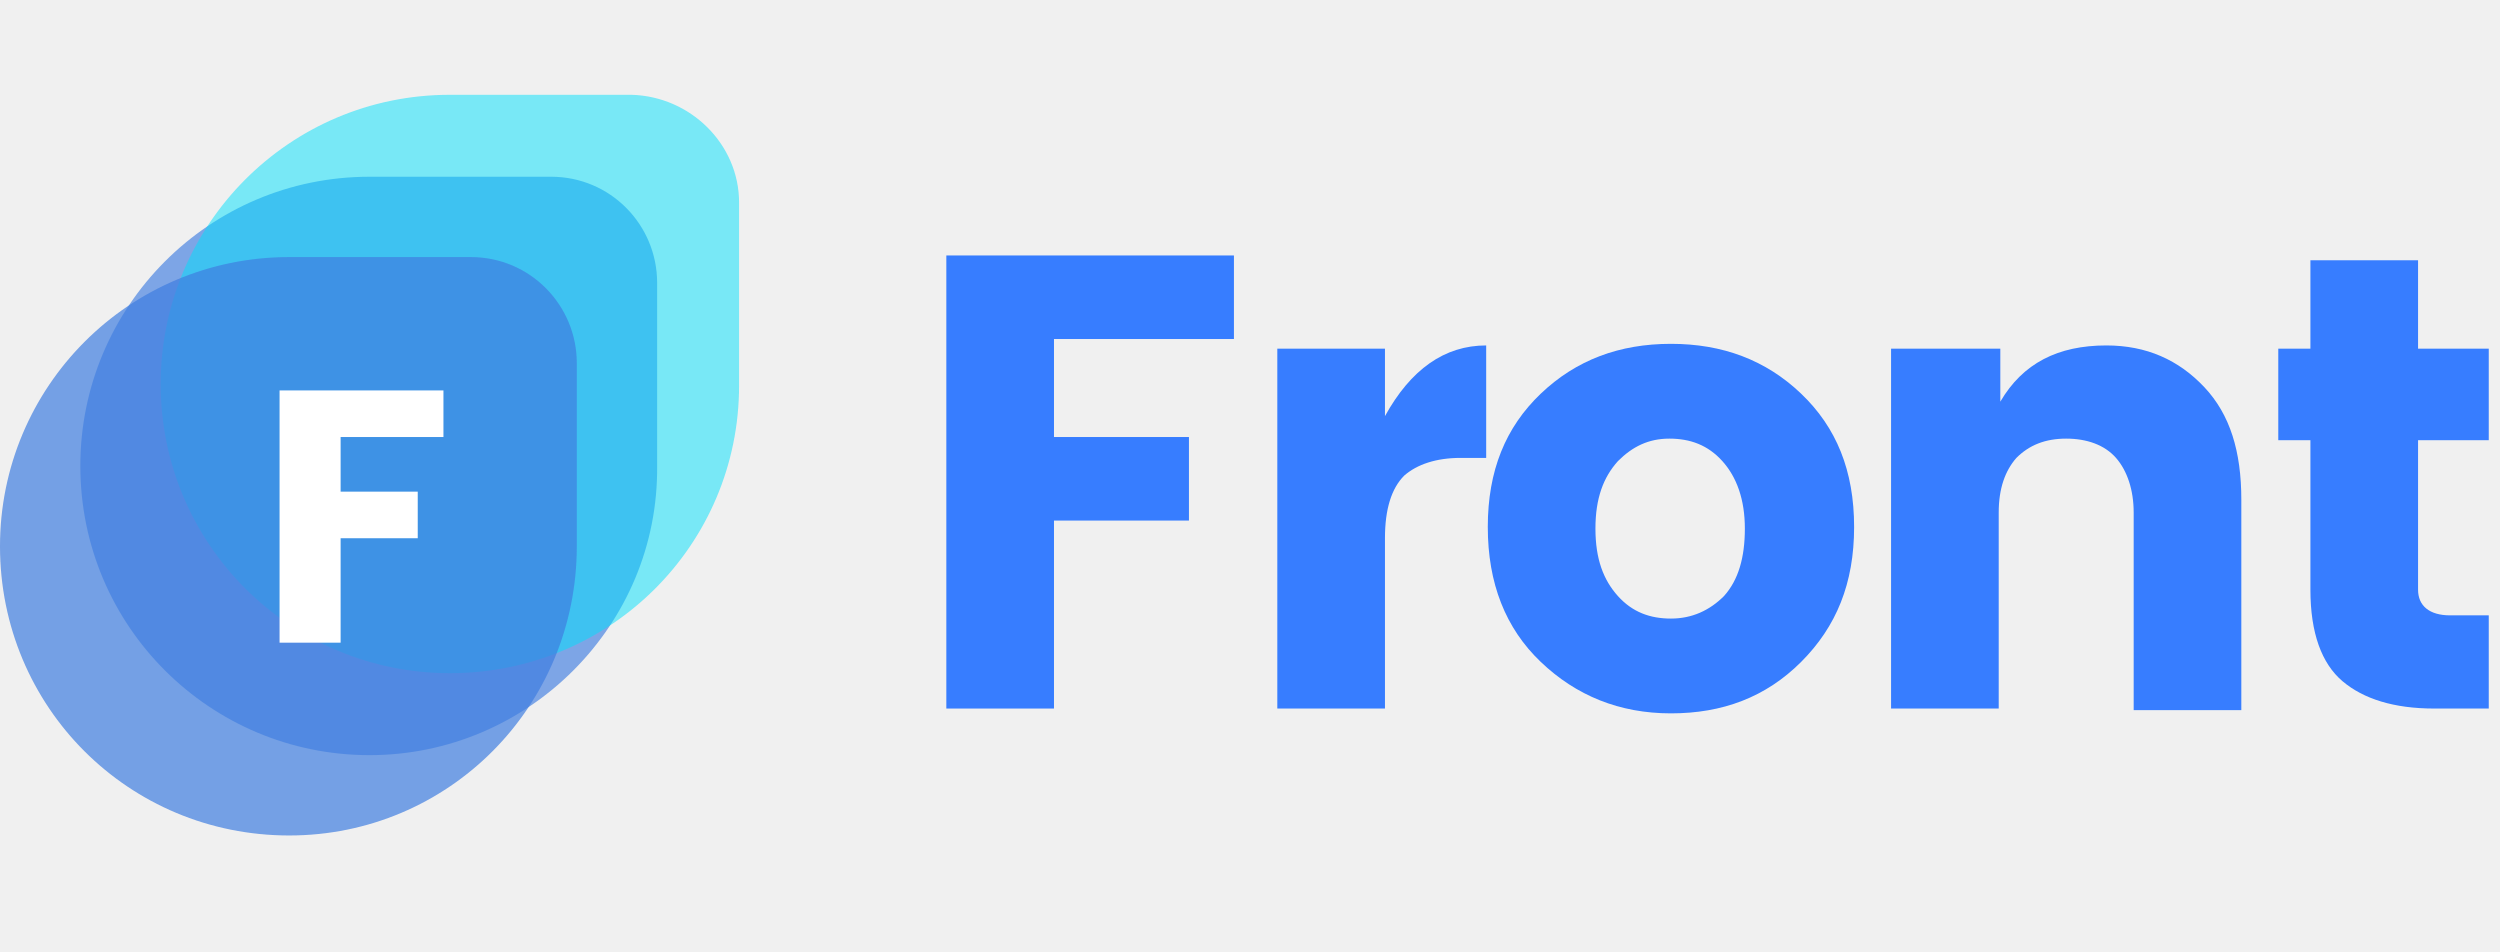
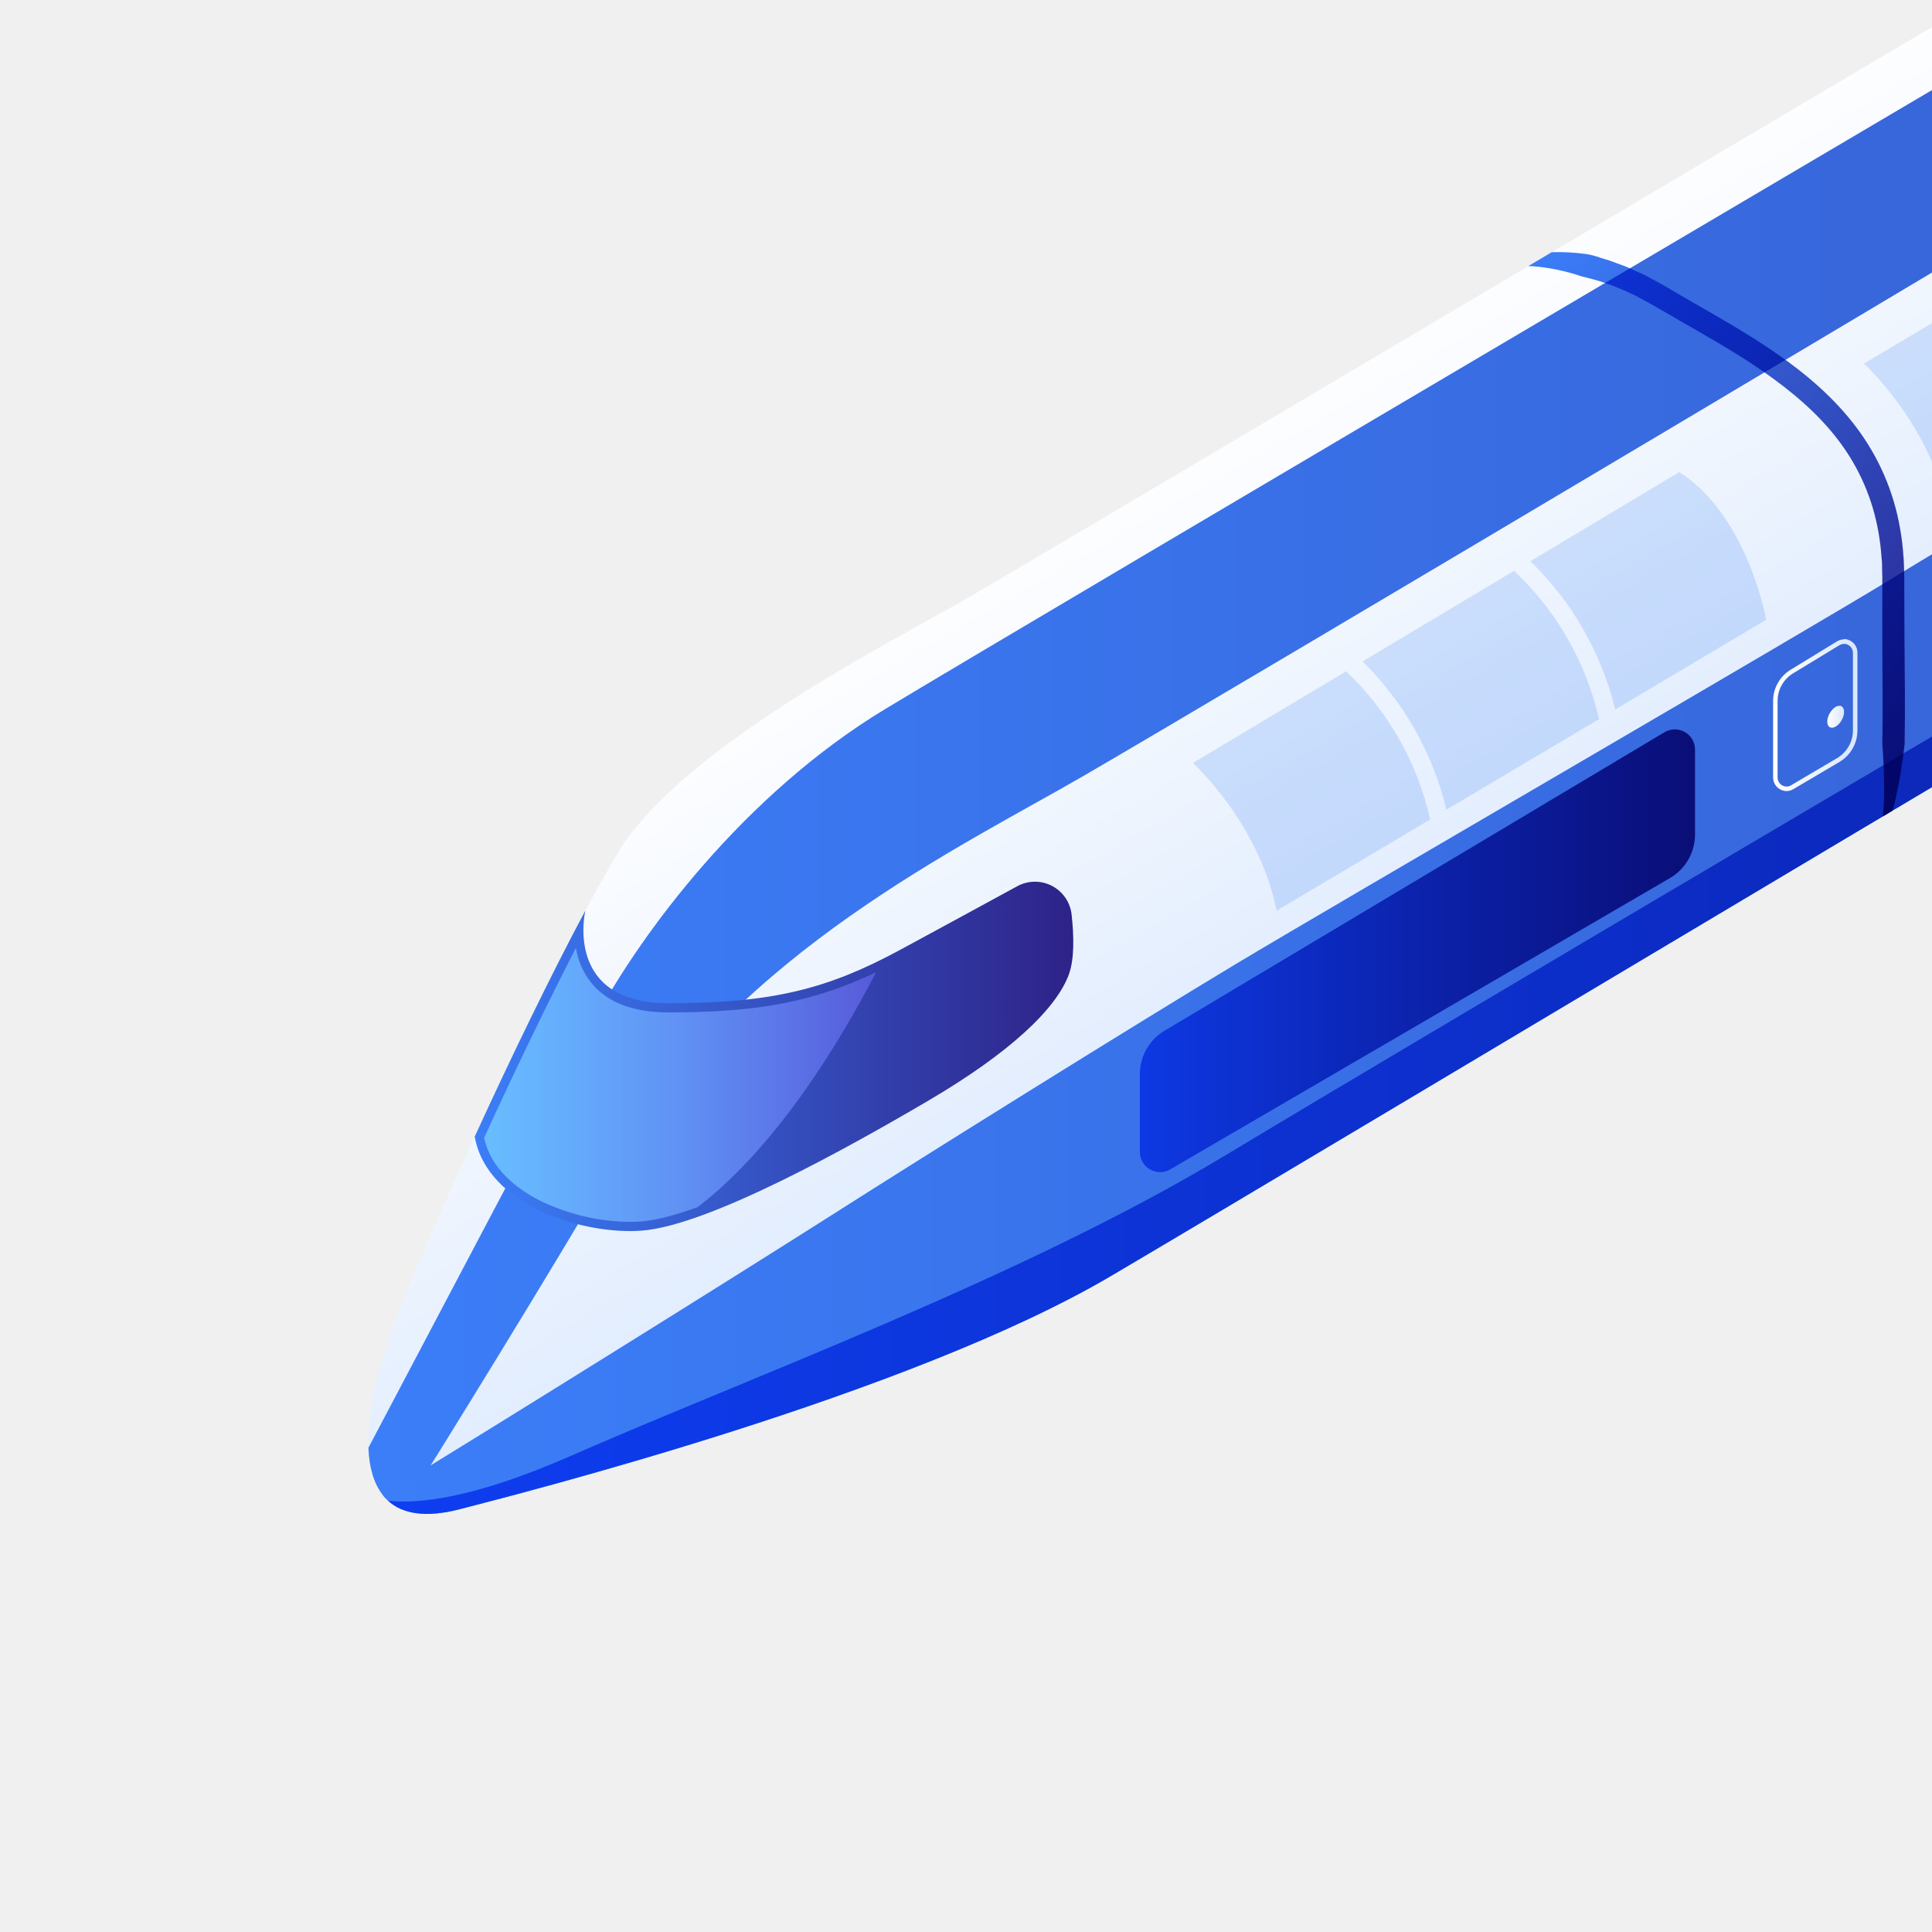
- <svg xmlns="http://www.w3.org/2000/svg" x="0px" y="0px" width="155.6px" height="59.2px" viewBox="0 0 155.6 59.2" style="enable-background:new 0 0 155.6 59.2;" xml:space="preserve">
-   <style type="text/css">
- 	.logo-0{fill:#377DFF;}
- 	.logo-1{fill:#3F7DE0;}
- 	.logo-2{fill:#00DFFC;}
- 	.logo-3{fill:#FFFFFF;}
- </style>
-   <g>
-     <path class="logo-0 fill-primary" d="M58.9,44.1V15.9h17.9v5.2H65.6v6.1H74v5.2h-8.4v11.7H58.9z" />
-     <path class="logo-0 fill-primary" d="M86.2,21.7v4.2c1.6-2.9,3.7-4.4,6.3-4.4v7h-1.6c-1.5,0-2.7,0.4-3.5,1.1c-0.8,0.8-1.2,2.1-1.2,3.9v10.6h-6.7   V21.7H86.2z" />
-     <path class="logo-0 fill-primary" d="M95.9,41.2c-2.2-2.1-3.3-4.9-3.3-8.4c0-3.5,1.1-6.2,3.3-8.3c2.2-2.1,4.9-3.1,8.1-3.1s5.9,1,8.1,3.1   c2.2,2.1,3.3,4.8,3.3,8.3c0,3.5-1.1,6.2-3.3,8.4s-4.9,3.2-8.1,3.2S98.1,43.3,95.9,41.2z M107.3,37.1c0.9-1,1.3-2.4,1.3-4.2   s-0.5-3.2-1.4-4.2c-0.9-1-2-1.4-3.3-1.4s-2.3,0.5-3.2,1.4c-0.9,1-1.4,2.3-1.4,4.2s0.5,3.2,1.4,4.2s2,1.4,3.3,1.4   S106.4,38,107.3,37.1z" />
-     <path class="logo-0 fill-primary" d="M124.5,21.7V25c1.4-2.4,3.6-3.5,6.6-3.5c2.5,0,4.5,0.9,6.1,2.6c1.6,1.7,2.3,4,2.3,7v13.1h-6.7V31.9   c0-1.4-0.4-2.6-1.1-3.4c-0.7-0.8-1.8-1.2-3.1-1.2c-1.3,0-2.3,0.4-3.1,1.2c-0.7,0.8-1.1,1.9-1.1,3.4v12.2h-6.7V21.7H124.5z" />
-     <path class="logo-0 fill-primary" d="M152.5,38.3h2.4v5.8h-3.4c-2.5,0-4.4-0.6-5.7-1.7c-1.3-1.1-2-3-2-5.7v-9.3h-2v-5.7h2v-5.5h6.7v5.5h4.4v5.7   h-4.4v9.3C150.5,37.7,151.2,38.3,152.5,38.3z" />
-   </g>
-   <path class="logo-1" opacity=".65" d="M23,47L23,47c-9.9,0-18-8-18-18v0c0-9.9,8-18,18-18h11.3c3.7,0,6.6,3,6.6,6.6V29C41,38.9,32.9,47,23,47z" />
-   <path class="logo-2" opacity=".5" d="M28,41.9L28,41.9c-9.9,0-18-8-18-18v0c0-9.9,8-18,18-18h11.3C43,6,46,9,46,12.6V24C46,33.9,38,41.9,28,41.9z" />
-   <path class="logo-1 fill-primary" opacity=".7" d="M18,52L18,52C8,52,0,44,0,34v0c0-9.9,8-18,18-18h11.3c3.7,0,6.6,3,6.6,6.6V34C35.9,44,27.9,52,18,52z" />
-   <g>
-     <path class="logo-3" d="M17.4,40V24.3h10.2v2.9h-6.4v3.4h4.8v2.9h-4.8V40H17.4z" />
+ <svg xmlns="http://www.w3.org/2000/svg" xmlns:xlink="http://www.w3.org/1999/xlink" viewBox="0 0 512 512">
+   <defs>
+     <style>.cls-1{isolation:isolate;}.cls-2{fill:url(#linear-gradient);}.cls-3{fill:url(#linear-gradient-2);}.cls-4{fill:url(#linear-gradient-3);}.cls-10,.cls-5,.cls-8{mix-blend-mode:multiply;}.cls-5{fill:url(#linear-gradient-4);}.cls-6{fill:url(#linear-gradient-5);}.cls-7{mix-blend-mode:screen;fill:url(#linear-gradient-6);}.cls-9{fill:#d8e7fd;}.cls-10{fill:url(#linear-gradient-7);}.cls-11{fill:url(#linear-gradient-8);}.cls-12{fill:url(#linear-gradient-9);}.cls-13{fill:url(#linear-gradient-10);}</style>
+     <linearGradient id="linear-gradient" x1="817.07" y1="-181.11" x2="911.26" y2="-17.97" gradientUnits="userSpaceOnUse">
+       <stop offset="0" stop-color="#fff" />
+       <stop offset="1" stop-color="#d8e7fd" />
+     </linearGradient>
+     <linearGradient id="linear-gradient-2" x1="97.63" y1="-76.02" x2="1668.26" y2="-76.02" gradientUnits="userSpaceOnUse">
+       <stop offset="0" stop-color="#3b7ef8" />
+       <stop offset="1" stop-color="#2e2288" />
+     </linearGradient>
+     <linearGradient id="linear-gradient-3" x1="101.38" y1="-55.86" x2="1675.31" y2="-55.86" xlink:href="#linear-gradient-2" />
+     <linearGradient id="linear-gradient-4" x1="102.82" y1="-55.86" x2="1675.31" y2="-55.86" xlink:href="#linear-gradient-2" />
+     <linearGradient id="linear-gradient-5" x1="125.8" y1="279.93" x2="284.44" y2="279.93" xlink:href="#linear-gradient-2" />
+     <linearGradient id="linear-gradient-6" x1="128.29" y1="287.51" x2="232.18" y2="287.51" xlink:href="#linear-gradient-2" />
+     <linearGradient id="linear-gradient-7" x1="302.08" y1="251.96" x2="449.21" y2="251.96" xlink:href="#linear-gradient-2" />
+     <linearGradient id="linear-gradient-8" x1="469.89" y1="189.53" x2="492.24" y2="189.53" xlink:href="#linear-gradient" />
+     <linearGradient id="linear-gradient-9" x1="484.23" y1="189.91" x2="488.68" y2="189.91" gradientTransform="translate(414.04 -327.25) rotate(60.7)" xlink:href="#linear-gradient" />
+     <linearGradient id="linear-gradient-10" x1="403.34" y1="72.19" x2="523.75" y2="192.6" xlink:href="#linear-gradient-2" />
+   </defs>
+   <g class="cls-1">
+     <g id="Bullet_Train" data-name="Bullet Train">
+       <path class="cls-2" d="M1669.58-492.55c-9,9-19.28,19.15-27.84,27.36-20.23,19.37-50,37.53-88,58.12-23.89,12.92-126,74-207.63,122.8-.8.47-1.59,1-2.39,1.42-47.38,28.34-87.43,52.28-100.5,59.83-20.82,12-177.75,105.23-318.79,188.74l-2.44,1.44c-99.75,59-191.1,113-220.11,129.48C668,115.87,584.77,165.27,501.53,214.83L499,216.37C410.11,269.27,321.85,322,294.34,338.2c-53.54,31.49-156,57.48-172.51,61.76-6.39,1.66-11.33,1.6-15,.19a12.34,12.34,0,0,1-5.43-4c-2.37-3.05-3.55-7.33-3.75-12.43-.44-11,3.6-25.88,9.62-40.36,4.76-11.44,11.32-26.4,18.55-42.14,9.48-20.68,20.13-42.72,29.33-59.92a0,0,0,0,0,0,0c3.07-5.74,6-10.93,8.63-15.36,16.65-27.85,74.36-56.91,92.2-67.2,8.93-5.15,78.8-46.57,149-88.18h0l6.23-3.69C479.29,26.51,546-13,556.09-18.69c20.82-11.81,224.27-132.89,243.3-143.79,4-2.29,14.51-8.43,28.82-16.81l6.28-3.69c55.45-32.55,155.64-91.67,171.92-101.8,21.41-13.32,167.75-100.5,190.36-113.82,7.78-4.59,27.71-16.36,52.48-30.95l6.17-3.64c46.48-27.38,107.06-63,137.66-80.44,48.78-27.85,78.52-41.17,102.32-41.17,7.29,0,19.93,1,34.58,2.62,14.42,1.57,30.81,3.68,45.93,5.92h0c19.66,2.92,37.18,6,45.58,8.41,7.72,2.17,19,5.78,30.28,9.5,3.5,1.15,7,2.31,10.37,3.44a18.88,18.88,0,0,1,6.08,3.35l0,0a19.16,19.16,0,0,1,5.94,8.6A19.57,19.57,0,0,1,1669.58-492.55Z" />
+       <path class="cls-3" d="M1668.26-521.53S1613-531.18,1582.84-532s-94.22,25.84-126.63,44.81-286.6,169.11-329,194.14-487,287.77-523.1,310S318.93,187.25,286.81,205.82s-91.22,46.81-122.15,99.29c-21.32,36.17-45.12,74.64-57.85,95a12.34,12.34,0,0,1-5.43-4c-2.37-3.05-3.55-7.33-3.75-12.43,15.8-30,50.49-95.72,59.89-113.31,12.29-23,39.66-59.83,76.94-82.39S578.66-15.36,614-36.35,985.2-256.72,1020.89-278.12s306.55-181.52,341.85-202,108.2-63,128.49-68.46c7-1.87,22.08-3,38.75-3.64,14.42,1.57,30.81,3.68,45.93,5.92h0c19.66,2.92,37.18,6,45.58,8.41,7.72,2.17,19,5.78,30.28,9.5,3.5,1.15,7,2.31,10.37,3.44a18.88,18.88,0,0,1,6.08,3.35Z" />
+       <path class="cls-4" d="M1669.58-492.55c-9,9-19.28,19.15-27.84,27.36-20.23,19.37-50,37.53-88,58.12s-274.83,163.46-310.52,184S772,56.68,701.83,96.64s-354,210.08-407.49,241.56-156,57.48-172.51,61.76c-9.06,2.35-15.18,1.24-19-2.27a11.75,11.75,0,0,1-1.44-1.55c29.84-18.17,95-58.82,118.31-73.68,27.06-17.25,81.49-51.16,107.67-66.9S480.84,166,502,152.94,725.33,20.36,745.56,8.25s193.33-114.43,224.56-133.5,220.4-130.47,246-145,186.2-109.88,214.16-126.83,68.41-40.26,93.1-50.86c17.85-7.66,104.36-45,150.84-65A19.57,19.57,0,0,1,1669.58-492.55Z" />
+       <path class="cls-5" d="M1669.58-492.55c-9,9-19.28,19.15-27.84,27.36-20.23,19.37-50,37.53-88,58.12s-274.83,163.46-310.52,184S772,56.68,701.83,96.64s-354,210.08-407.49,241.56-156,57.48-172.51,61.76c-9.06,2.35-15.18,1.24-19-2.27,7.81.91,22.58-.47,48.75-12,45.51-20,119.57-47.22,172.81-79.31S563.52,164.75,595.05,146.28,770.84,42.15,804.75,22.17,1051.62-124.34,1080.47-141,1297-268.43,1325.56-285.08s200.18-117.45,233.19-136.22,48.88-29.36,59.39-37.23,43-29.88,48.58-34.91,9-10.1,7.48-19.49A19.57,19.57,0,0,1,1669.58-492.55Z" />
+       <path class="cls-6" d="M283.34,258c-3.27,9.38-16.06,21.19-37.18,33.6s-58,33-75.85,34.51c-15,1.27-41.19-6.24-44.51-24.89,9.48-20.68,20.13-42.72,29.33-59.92-.2.88-5.41,24.57,22,24.57,28,0,42.54-3.94,61.57-14.23,10.45-5.65,22.33-12.12,30.93-16.81A9.78,9.78,0,0,1,284,242.49C284.61,248,284.73,254,283.34,258Z" />
+       <path class="cls-7" d="M232.18,257.66c-9.14,17.63-26.08,46.06-47.32,62.25-6.84,2.47-11.54,3.51-14.75,3.78-1,.08-2.08.12-3.19.12a55.57,55.57,0,0,1-24.06-5.75c-5.68-2.92-12.74-8.13-14.57-16.54,8.53-18.59,17-36.06,24.33-50.32a20,20,0,0,0,3.87,9c4.18,5.37,11.13,8.1,20.66,8.1C200.78,268.28,215.38,265.6,232.18,257.66Z" />
+       <g class="cls-8">
+         <path class="cls-9" d="M379,217.17l-40.67,24.17c-4.76-23.41-22.21-39.15-22.21-39.15l40.62-24.3A77.38,77.38,0,0,1,379,217.17Z" />
+         <path class="cls-9" d="M423.76,190.57l-40.44,24a81.92,81.92,0,0,0-22.24-39.29l40.15-24A77.32,77.32,0,0,1,423.76,190.57Z" />
+         <path class="cls-9" d="M468.05,164.24l-40,23.77a81.71,81.71,0,0,0-22.5-39.29l39.49-23.63C463.29,136.8,468.05,164.24,468.05,164.24Z" />
+         <path class="cls-9" d="M556.56,111.56,516.15,135.5c-4.76-23.41-22.21-39.15-22.21-39.15L534.2,72.46A77.4,77.4,0,0,1,556.56,111.56Z" />
+       </g>
+       <path class="cls-10" d="M302.08,284.69v20.5a5.35,5.35,0,0,0,8,4.73l132.54-77.26a13.36,13.36,0,0,0,6.58-11.56V198.73a5.35,5.35,0,0,0-8.06-4.7L308.54,273.2A13.37,13.37,0,0,0,302.08,284.69Z" />
+       <path class="cls-11" d="M488.66,170.61a2.41,2.41,0,0,1,2.39,2.43v20.51a8.53,8.53,0,0,1-4.15,7.33l-12.25,7.23a2.31,2.31,0,0,1-1.19.34,2.41,2.41,0,0,1-2.38-2.43V185.77a8.54,8.54,0,0,1,4-7.26L487.44,171a2.33,2.33,0,0,1,1.22-.35m0-1.21a3.51,3.51,0,0,0-1.83.53l-12.33,7.54a9.72,9.72,0,0,0-4.61,8.3V206a3.61,3.61,0,0,0,3.57,3.64,3.52,3.52,0,0,0,1.79-.5l12.25-7.23a9.73,9.73,0,0,0,4.74-8.38V173a3.61,3.61,0,0,0-3.58-3.64Z" />
+       <ellipse class="cls-12" cx="486.45" cy="189.92" rx="3.18" ry="1.83" transform="translate(82.79 521.22) rotate(-60.7)" />
+       <g class="cls-8">
+         <path class="cls-13" d="M504.74,197.16a133.57,133.57,0,0,1-2.32,14.26c-.26,1.15-.56,2.27-.89,3.41L499,216.37c.15-1.79.26-3.59.29-5.38.1-4.65-.12-9.3-.46-14,.19-9.31,0-18.76,0-28.19l0-14.15v-1.77l-.05-1.7c0-1.14,0-2.26-.15-3.39a62.32,62.32,0,0,0-.81-6.69,55.74,55.74,0,0,0-10.55-24.31c-5.38-7.14-12.35-13-19.84-18.23s-15.56-9.71-23.64-14.36l-6.05-3.51-2.94-1.6c-.5-.27-1-.56-1.48-.8l-1.52-.69a59.65,59.65,0,0,0-12.54-4.32,53.49,53.49,0,0,0-13.09-2.73L405,70.52l6.23-3.69a55,55,0,0,1,9.22.51,18.19,18.19,0,0,1,3.53.93c1.15.36,2.33.67,3.46,1.11l3.42,1.26c1.1.48,2.2,1,3.3,1.49l1.65.75c.54.26,1.07.57,1.6.85l3.18,1.73,6,3.5c8,4.63,16.24,9.2,24.07,14.62s15.27,11.69,21.2,19.55a61.88,61.88,0,0,1,11.68,26.93,64.87,64.87,0,0,1,.89,7.33c.12,1.23.14,2.45.17,3.68l.05,1.84v1.77l.05,14.11C504.76,178.23,504.93,187.64,504.74,197.16Z" />
+       </g>
+     </g>
  </g>
</svg>
